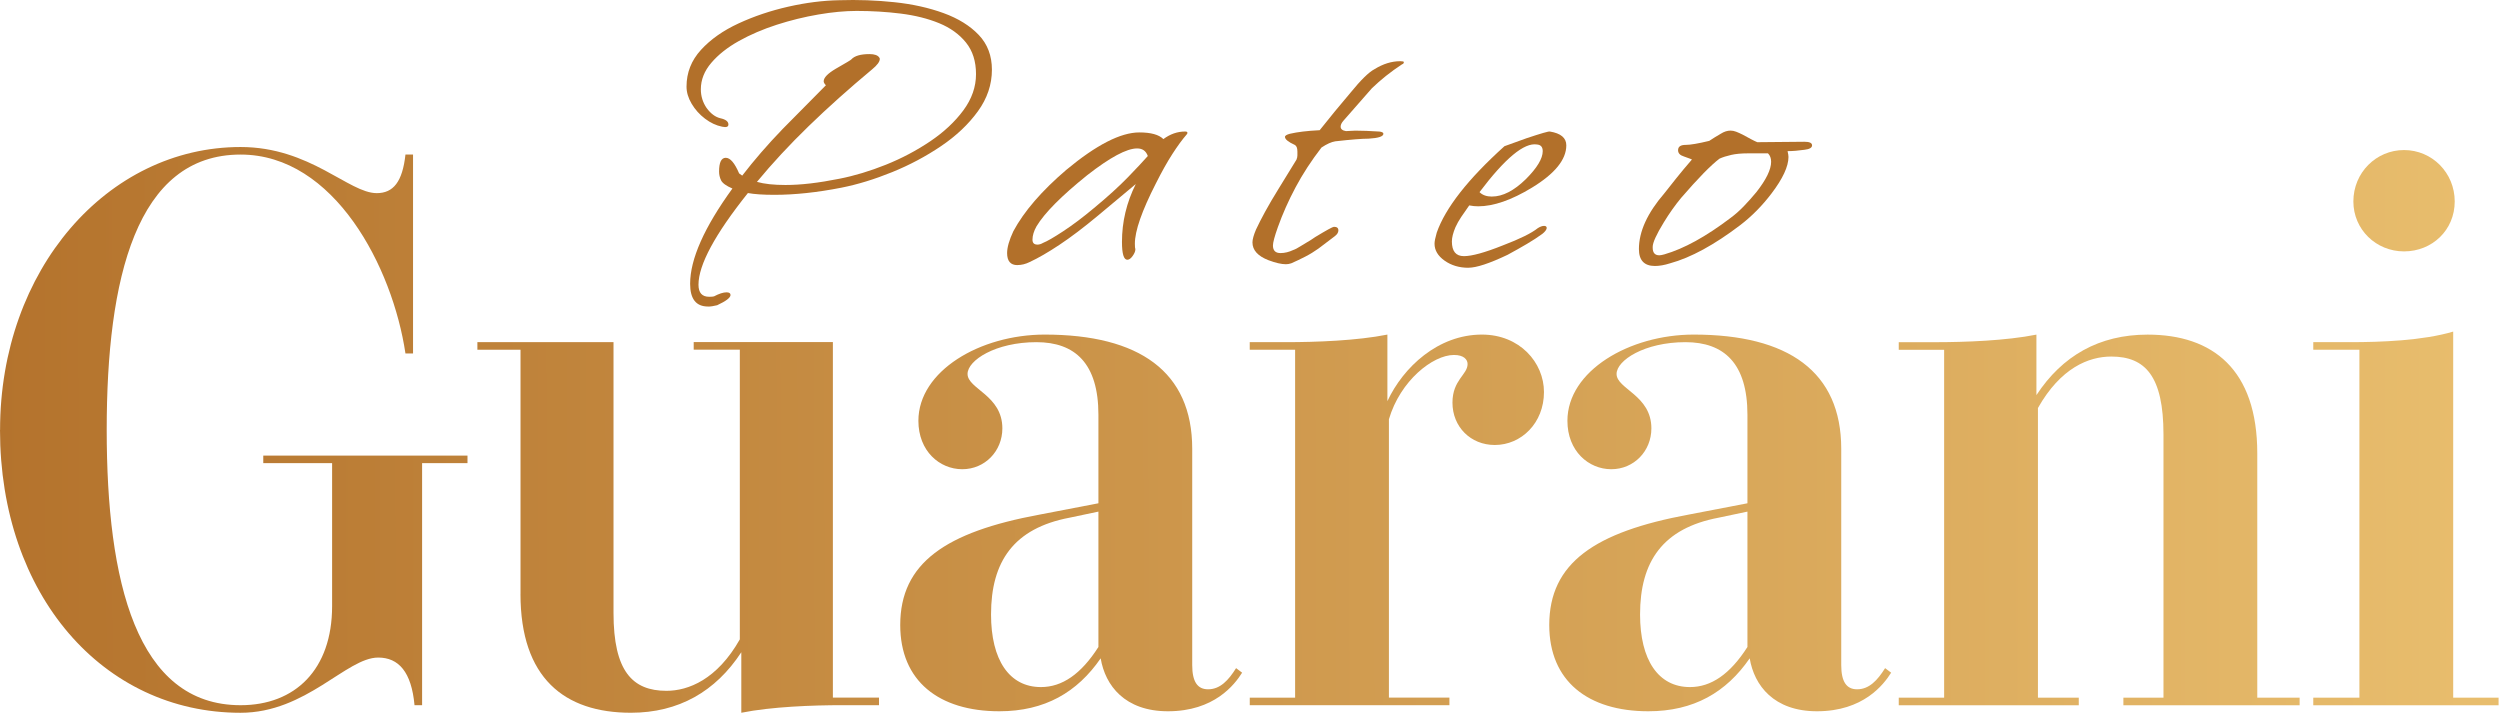
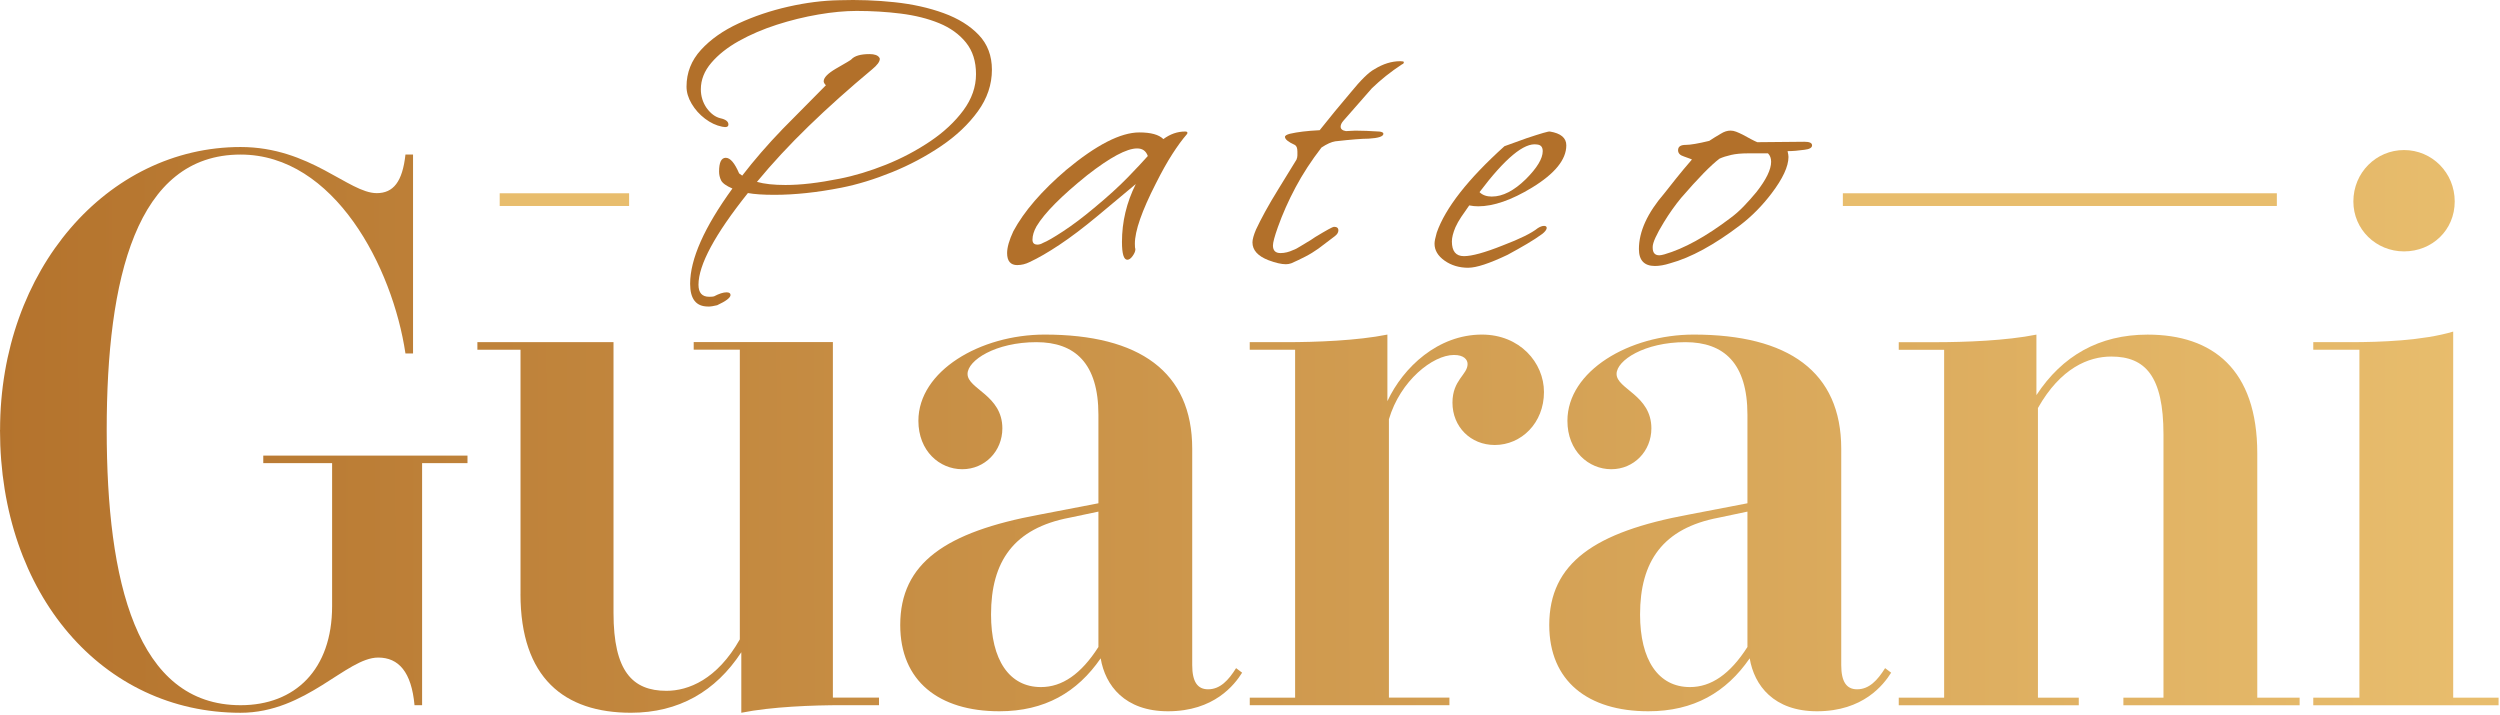
<svg xmlns="http://www.w3.org/2000/svg" width="742" height="212" viewBox="0 0 742 212" fill="none">
-   <path d="M0.02 127.594C0.02 80.004 31.9 43.634 71.41 43.634C92.06 43.634 103.51 57.324 111.81 57.324C116.75 57.324 119.45 53.954 120.34 45.874H122.59V104.914H120.34C116.53 79.324 99.24 45.874 71.41 45.874C40.43 45.874 31.67 82.694 31.67 127.594C31.67 172.494 40.43 209.304 71.41 209.304C87.57 209.304 98.57 198.754 98.57 179.894V137.464H78.14V135.214H138.75V137.464H125.28V209.304H123.03C122.13 199.424 118.31 195.164 112.25 195.164C102.82 195.164 90.92 211.554 71.39 211.554C30.53 211.554 0 176.534 0 127.594H0.02Z" fill="url(#paint0_linear_1723_42)" />
-   <path d="M154.49 176.304V103.794H141.69V101.544H182.09V181.914C182.09 199.204 187.7 205.034 197.8 205.034C204.31 205.034 212.84 201.664 219.58 189.764V103.784H205.89V101.534H247.2V207.044H260.89V209.294H250.11C241.13 209.294 229.01 209.744 220.02 211.544V193.584C212.39 205.254 201.39 211.544 187.25 211.544C167.5 211.544 154.48 201.214 154.48 176.294L154.49 176.304Z" fill="url(#paint1_linear_1723_42)" />
-   <path d="M326.68 195.394C319.72 205.494 310.07 211.104 296.6 211.104C278.64 211.104 267.19 202.124 267.19 185.514C267.19 167.104 280.66 157.904 308.5 152.744L326.01 149.374V123.104C326.01 107.834 319.05 101.554 307.6 101.554C295.48 101.554 287.17 106.944 287.17 110.984C287.17 115.474 297.5 117.264 297.5 127.144C297.5 133.874 292.34 139.264 285.6 139.264C278.86 139.264 272.58 133.874 272.58 124.894C272.58 110.074 290.99 99.304 310.07 99.304C338.13 99.304 353.85 110.304 353.85 133.204V197.404C353.85 202.344 355.42 204.584 358.56 204.584C362.15 204.584 364.62 201.894 366.87 198.304L368.66 199.654C366.41 203.244 360.36 211.104 346.66 211.104C333.86 211.104 328.03 203.474 326.68 195.394ZM308.95 203.924C315.23 203.924 320.85 200.104 326.01 192.024V151.844L317.48 153.644C300.87 156.784 294.14 166.664 294.14 182.374C294.14 195.844 299.53 203.924 308.95 203.924Z" fill="url(#paint2_linear_1723_42)" />
-   <path d="M370.92 207.064H384.39V103.804H370.92V101.554H381.7C390.68 101.554 402.8 101.104 411.78 99.304V119.064C416.49 108.964 426.82 99.304 439.84 99.304C451.06 99.304 458.25 107.614 458.25 116.364C458.25 125.564 451.51 132.074 443.66 132.074C436.48 132.074 431.09 126.684 431.09 119.504C431.09 112.774 435.58 111.194 435.58 108.054C435.58 106.704 434.45 105.354 431.54 105.354C425.26 105.354 415.6 112.984 412.23 124.434V207.044H430.19V209.294H370.93V207.044L370.92 207.064Z" fill="url(#paint3_linear_1723_42)" />
-   <path d="M519.31 195.394C512.35 205.494 502.7 211.104 489.23 211.104C471.27 211.104 459.82 202.124 459.82 185.514C459.82 167.104 473.29 157.904 501.13 152.744L518.64 149.374V123.104C518.64 107.834 511.68 101.554 500.23 101.554C488.11 101.554 479.8 106.944 479.8 110.984C479.8 115.474 490.13 117.264 490.13 127.144C490.13 133.874 484.97 139.264 478.23 139.264C471.49 139.264 465.21 133.874 465.21 124.894C465.21 110.074 483.62 99.304 502.7 99.304C530.76 99.304 546.48 110.304 546.48 133.204V197.404C546.48 202.344 548.05 204.584 551.19 204.584C554.78 204.584 557.25 201.894 559.5 198.304L561.29 199.654C559.04 203.244 552.99 211.104 539.29 211.104C526.49 211.104 520.66 203.474 519.31 195.394ZM501.58 203.924C507.86 203.924 513.48 200.104 518.64 192.024V151.844L510.11 153.644C493.5 156.784 486.77 166.664 486.77 182.374C486.77 195.844 492.16 203.924 501.58 203.924Z" fill="url(#paint4_linear_1723_42)" />
-   <path d="M630.22 207.064H642.12V128.944C642.12 111.654 636.73 105.824 626.63 105.824C619.9 105.824 611.59 109.194 604.86 121.094V207.074H616.98V209.324H563.55V207.074H577.02V103.814H563.55V101.564H574.33C583.31 101.564 595.43 101.114 604.41 99.314V117.274C612.05 105.604 623.04 99.314 637.41 99.314C656.72 99.314 669.96 109.644 669.96 134.564V207.074H682.53V209.324H630.22V207.074V207.064Z" fill="url(#paint5_linear_1723_42)" />
-   <path d="M686.58 207.064H700.27V103.804H686.58V101.554H697.58C706.56 101.554 719.13 101.104 728.11 98.414V207.064H741.58V209.314H686.58V207.064ZM698.48 59.794C698.48 51.264 705.22 44.534 713.52 44.534C721.82 44.534 728.56 51.264 728.56 59.794C728.56 68.324 721.83 74.614 713.52 74.614C705.21 74.614 698.48 68.104 698.48 59.794Z" fill="url(#paint6_linear_1723_42)" />
+   <path d="M0.02 127.594C0.02 80.004 31.9 43.634 71.41 43.634C92.06 43.634 103.51 57.324 111.81 57.324C116.75 57.324 119.45 53.954 120.34 45.874H122.59V104.914H120.34C116.53 79.324 99.24 45.874 71.41 45.874C40.43 45.874 31.67 82.694 31.67 127.594C31.67 172.494 40.43 209.304 71.41 209.304C87.57 209.304 98.57 198.754 98.57 179.894V137.464H78.14V135.214H138.75V137.464H125.28V209.304H123.03C122.13 199.424 118.31 195.164 112.25 195.164C102.82 195.164 90.92 211.554 71.39 211.554C30.53 211.554 0 176.534 0 127.594H0.02Z" fill="url(#paint0_linear_1724_92)" />
+   <path d="M154.49 176.304V103.794H141.69V101.544H182.09V181.914C182.09 199.204 187.7 205.034 197.8 205.034C204.31 205.034 212.84 201.664 219.58 189.764V103.784H205.89V101.534H247.2V207.044H260.89V209.294H250.11C241.13 209.294 229.01 209.744 220.02 211.544V193.584C212.39 205.254 201.39 211.544 187.25 211.544C167.5 211.544 154.48 201.214 154.48 176.294L154.49 176.304Z" fill="url(#paint1_linear_1724_92)" />
+   <path d="M326.68 195.394C319.72 205.494 310.07 211.104 296.6 211.104C278.64 211.104 267.19 202.124 267.19 185.514C267.19 167.104 280.66 157.904 308.5 152.744L326.01 149.374V123.104C326.01 107.834 319.05 101.554 307.6 101.554C295.48 101.554 287.17 106.944 287.17 110.984C287.17 115.474 297.5 117.264 297.5 127.144C297.5 133.874 292.34 139.264 285.6 139.264C278.86 139.264 272.58 133.874 272.58 124.894C272.58 110.074 290.99 99.304 310.07 99.304C338.13 99.304 353.85 110.304 353.85 133.204V197.404C353.85 202.344 355.42 204.584 358.56 204.584C362.15 204.584 364.62 201.894 366.87 198.304L368.66 199.654C366.41 203.244 360.36 211.104 346.66 211.104C333.86 211.104 328.03 203.474 326.68 195.394ZM308.95 203.924C315.23 203.924 320.85 200.104 326.01 192.024V151.844L317.48 153.644C300.87 156.784 294.14 166.664 294.14 182.374C294.14 195.844 299.53 203.924 308.95 203.924Z" fill="url(#paint2_linear_1724_92)" />
+   <path d="M370.92 207.064H384.39V103.804H370.92V101.554H381.7C390.68 101.554 402.8 101.104 411.78 99.304V119.064C416.49 108.964 426.82 99.304 439.84 99.304C451.06 99.304 458.25 107.614 458.25 116.364C458.25 125.564 451.51 132.074 443.66 132.074C436.48 132.074 431.09 126.684 431.09 119.504C431.09 112.774 435.58 111.194 435.58 108.054C435.58 106.704 434.45 105.354 431.54 105.354C425.26 105.354 415.6 112.984 412.23 124.434V207.044H430.19V209.294H370.93V207.044L370.92 207.064Z" fill="url(#paint3_linear_1724_92)" />
+   <path d="M519.31 195.394C512.35 205.494 502.7 211.104 489.23 211.104C471.27 211.104 459.82 202.124 459.82 185.514C459.82 167.104 473.29 157.904 501.13 152.744L518.64 149.374V123.104C518.64 107.834 511.68 101.554 500.23 101.554C488.11 101.554 479.8 106.944 479.8 110.984C479.8 115.474 490.13 117.264 490.13 127.144C490.13 133.874 484.97 139.264 478.23 139.264C471.49 139.264 465.21 133.874 465.21 124.894C465.21 110.074 483.62 99.304 502.7 99.304C530.76 99.304 546.48 110.304 546.48 133.204V197.404C546.48 202.344 548.05 204.584 551.19 204.584C554.78 204.584 557.25 201.894 559.5 198.304L561.29 199.654C559.04 203.244 552.99 211.104 539.29 211.104C526.49 211.104 520.66 203.474 519.31 195.394ZM501.58 203.924C507.86 203.924 513.48 200.104 518.64 192.024V151.844L510.11 153.644C493.5 156.784 486.77 166.664 486.77 182.374C486.77 195.844 492.16 203.924 501.58 203.924Z" fill="url(#paint4_linear_1724_92)" />
+   <path d="M630.22 207.064H642.12V128.944C642.12 111.654 636.73 105.824 626.63 105.824C619.9 105.824 611.59 109.194 604.86 121.094V207.074H616.98V209.324H563.55V207.074H577.02V103.814H563.55V101.564H574.33C583.31 101.564 595.43 101.114 604.41 99.314V117.274C612.05 105.604 623.04 99.314 637.41 99.314C656.72 99.314 669.96 109.644 669.96 134.564V207.074H682.53V209.324H630.22V207.074V207.064Z" fill="url(#paint5_linear_1724_92)" />
+   <path d="M686.58 207.064H700.27V103.804H686.58V101.554H697.58C706.56 101.554 719.13 101.104 728.11 98.414V207.064H741.58V209.314H686.58V207.064ZM698.48 59.794C698.48 51.264 705.22 44.534 713.52 44.534C721.82 44.534 728.56 51.264 728.56 59.794C728.56 68.324 721.83 74.614 713.52 74.614C705.21 74.614 698.48 68.104 698.48 59.794Z" fill="url(#paint6_linear_1724_92)" />
  <path d="M210.12 90.974C206.59 90.974 204.83 88.724 204.83 84.234C204.83 76.924 209.01 67.494 217.38 55.954C215.53 55.164 214.41 54.344 214.01 53.514C213.61 52.684 213.42 51.814 213.42 50.934C213.42 48.204 214.08 46.834 215.41 46.834C216.74 46.834 218.05 48.374 219.37 51.464L220.29 52.124C222.05 49.834 223.93 47.544 225.91 45.254C227.89 42.964 230.03 40.624 232.32 38.254L245.13 25.304C244.69 24.864 244.47 24.464 244.47 24.114C244.47 23.054 245.66 21.824 248.04 20.414C251.13 18.654 252.67 17.724 252.67 17.634C253.63 16.574 255.44 16.054 258.08 16.054C259.57 16.054 260.55 16.404 260.99 17.114C261.08 17.204 261.12 17.334 261.12 17.514C261.12 18.304 260.37 19.324 258.88 20.554C252.01 26.284 245.73 31.894 240.05 37.404C234.37 42.914 229.24 48.434 224.66 53.984C226.86 54.604 229.68 54.904 233.12 54.904C235.41 54.904 237.88 54.754 240.52 54.444C243.16 54.134 246.03 53.674 249.11 53.054C253.6 52.174 258.2 50.784 262.92 48.894C267.63 47.004 272.01 44.684 276.07 41.954C280.12 39.224 283.4 36.164 285.91 32.774C288.42 29.384 289.68 25.794 289.68 22.004C289.68 18.214 288.69 15.094 286.7 12.624C284.72 10.164 282.05 8.244 278.71 6.874C275.36 5.504 271.57 4.564 267.34 4.034C263.11 3.504 258.75 3.244 254.26 3.244C250.83 3.244 247.04 3.594 242.9 4.304C238.75 5.014 234.64 6.024 230.54 7.344C226.45 8.664 222.7 10.274 219.31 12.164C215.92 14.064 213.19 16.214 211.12 18.644C209.05 21.064 208.01 23.684 208.01 26.504C208.01 28.534 208.58 30.384 209.72 32.054C210.95 33.734 212.32 34.744 213.81 35.094C215.4 35.444 216.19 36.064 216.19 36.944C216.19 37.654 215.58 37.874 214.34 37.604C212.58 37.254 210.88 36.464 209.25 35.224C207.62 33.994 206.3 32.514 205.28 30.794C204.26 29.074 203.76 27.384 203.76 25.704C203.76 21.564 205.19 17.934 208.05 14.804C210.91 11.674 214.64 9.054 219.22 6.944C223.8 4.824 228.71 3.174 233.95 1.984C239.19 0.794 244.23 0.154 249.08 0.064C254.63 -0.116 260.09 0.084 265.46 0.654C270.84 1.224 275.7 2.304 280.06 3.894C284.42 5.484 287.9 7.644 290.5 10.374C293.1 13.104 294.4 16.544 294.4 20.684C294.4 25.094 293.01 29.214 290.23 33.044C287.46 36.874 283.82 40.314 279.33 43.354C274.84 46.394 269.99 48.974 264.8 51.084C259.6 53.194 254.58 54.744 249.73 55.704C246.11 56.414 242.66 56.944 239.35 57.294C236.05 57.644 232.9 57.824 229.91 57.824C228.23 57.824 226.74 57.784 225.42 57.694C224.09 57.604 222.95 57.474 221.98 57.294C212.2 69.534 207.31 78.614 207.31 84.514C207.31 86.894 208.37 88.084 210.48 88.084C211.19 88.084 211.67 88.044 211.93 87.954C213.43 87.164 214.66 86.764 215.63 86.764C216.42 86.764 216.82 87.034 216.82 87.554C216.82 88.344 215.5 89.364 212.85 90.594C211.79 90.864 210.87 90.994 210.08 90.994L210.12 90.974Z" fill="#B2702A" />
  <path d="M301.95 78.684C299.93 78.684 298.91 77.494 298.91 75.114C298.91 73.444 299.52 71.284 300.76 68.634C303.93 62.734 309.17 56.654 316.49 50.404C325.39 43.004 332.61 39.304 338.16 39.304C341.59 39.304 343.97 39.964 345.29 41.284C347.31 39.784 349.47 39.034 351.77 39.034C352.21 39.034 352.43 39.164 352.43 39.434C352.43 39.614 352.34 39.784 352.16 39.964C350.93 41.374 349.54 43.264 348 45.644C346.46 48.024 344.81 50.974 343.04 54.494C338.9 62.604 336.83 68.544 336.83 72.334C336.83 73.214 336.88 73.744 336.97 73.924V74.054C336.97 74.584 336.7 75.224 336.17 75.974C335.64 76.724 335.11 77.094 334.59 77.094C333.53 77.094 333 75.334 333 71.804C333 65.814 334.37 60.094 337.1 54.624L325.87 64.004C321.64 67.524 317.83 70.414 314.44 72.664C311.05 74.914 308.12 76.604 305.65 77.754C304.41 78.374 303.18 78.674 301.95 78.674V78.684ZM307.9 72.604C308.43 72.604 309 72.434 309.61 72.074C310.75 71.634 312.74 70.484 315.56 68.634C318.38 66.784 321.42 64.494 324.68 61.764C328.73 58.414 332.1 55.354 334.79 52.584C337.47 49.814 339.43 47.714 340.67 46.304C340.14 44.804 339.09 44.054 337.5 44.054C334.41 44.054 329.49 46.694 322.7 51.984C315.03 58.154 310.01 63.214 307.63 67.184C306.84 68.594 306.44 69.914 306.44 71.144C306.44 72.114 306.93 72.594 307.89 72.594L307.9 72.604Z" fill="#B2702A" />
  <path d="M381.64 78.424C380.32 78.424 378.6 78.024 376.49 77.234C373.32 76.004 371.73 74.244 371.73 71.944C371.73 71.064 372.08 69.784 372.79 68.114C373.49 66.614 374.39 64.854 375.49 62.834C376.59 60.814 377.94 58.514 379.52 55.964L384.8 47.374C384.98 46.934 385.07 46.514 385.07 46.114V44.984C385.07 43.924 384.8 43.264 384.28 43.004C382.34 42.124 381.38 41.334 381.38 40.624C381.38 40.274 381.86 39.964 382.83 39.704C383.97 39.434 385.27 39.224 386.72 39.044C388.17 38.874 389.83 38.734 391.68 38.644C394.76 34.764 397.8 31.064 400.8 27.544C403.88 23.754 406.26 21.424 407.93 20.544C410.49 18.954 413.04 18.164 415.6 18.164C416.3 18.164 416.66 18.254 416.66 18.424C416.66 18.774 416.48 18.994 416.13 19.084C412.78 21.284 409.79 23.664 407.15 26.224L398.69 35.874C398.16 36.494 397.9 37.064 397.9 37.594C397.9 38.304 398.43 38.744 399.49 38.914C399.93 38.914 400.37 38.894 400.81 38.844C401.25 38.804 401.73 38.774 402.26 38.774C403.23 38.774 404.33 38.794 405.57 38.844C406.8 38.894 408.08 38.954 409.4 39.044C410.19 39.134 410.59 39.354 410.59 39.704C410.59 40.494 409.14 40.984 406.23 41.154C404.29 41.154 400.98 41.414 396.31 41.944C395.17 42.124 393.8 42.734 392.21 43.794C389.22 47.674 386.66 51.594 384.55 55.554C382.43 59.524 380.67 63.484 379.26 67.444C378.29 70.174 377.81 71.984 377.81 72.864C377.81 74.364 378.56 75.114 380.05 75.114C381.29 75.114 382.57 74.804 383.88 74.184C384.41 74.014 385.16 73.614 386.13 72.994C386.66 72.644 387.27 72.274 387.98 71.874C388.69 71.474 389.48 70.974 390.36 70.354C393.71 68.324 395.56 67.314 395.91 67.314C396.79 67.314 397.23 67.664 397.23 68.374C397.23 68.994 396.88 69.564 396.18 70.094L391.29 73.794C390.06 74.674 388.76 75.474 387.39 76.174C386.02 76.884 384.63 77.544 383.23 78.154C382.7 78.334 382.17 78.424 381.64 78.424Z" fill="#B2702A" />
  <path d="M435.82 79.474C433.09 79.474 430.73 78.764 428.74 77.354C426.76 75.944 425.77 74.274 425.77 72.334C425.77 71.634 425.99 70.534 426.43 69.034C428.99 61.724 435.68 53.174 446.52 43.394L453.12 41.014C457.35 39.604 459.64 38.944 459.99 39.034C463.25 39.564 464.88 40.924 464.88 43.134C464.88 47.364 461.49 51.544 454.7 55.684C448.62 59.384 443.29 61.234 438.71 61.234C438.27 61.234 437.83 61.214 437.39 61.164C436.95 61.124 436.51 61.054 436.07 60.964C435.19 62.194 434.39 63.344 433.69 64.394C432.99 65.454 432.41 66.464 431.98 67.434C431.27 69.114 430.92 70.524 430.92 71.664C430.92 74.574 432.11 76.024 434.49 76.024C436.87 76.024 440.7 74.964 445.99 72.854C451.1 70.914 454.58 69.194 456.43 67.704C457.14 67.264 457.76 67.044 458.28 67.044C458.8 67.044 459.07 67.264 459.07 67.704C458.98 68.234 458.54 68.804 457.75 69.424C456.42 70.394 454.91 71.384 453.19 72.394C451.47 73.404 449.55 74.494 447.44 75.634C442.06 78.194 438.19 79.464 435.81 79.464L435.82 79.474ZM442.82 58.334C445.99 58.334 449.35 56.614 452.86 53.184C456.21 49.834 457.88 47.064 457.88 44.864C457.88 43.634 457.31 42.974 456.17 42.884C452.38 42.264 446.7 46.984 439.12 57.024C439.99 57.904 441.23 58.344 442.82 58.344V58.334Z" fill="#B2702A" />
  <path d="M491.19 78.944C488.02 78.944 486.43 77.274 486.43 73.924C486.43 68.724 488.94 63.224 493.96 57.404C494.93 56.174 496.1 54.694 497.46 52.984C498.83 51.264 500.39 49.394 502.15 47.364C502.33 47.364 501.53 47.054 499.77 46.434C498.62 46.084 498.05 45.464 498.05 44.584C498.05 43.524 498.8 43.004 500.3 43.004C501.71 43.004 504.04 42.604 507.3 41.814C507.83 41.464 508.38 41.114 508.95 40.754C509.52 40.404 510.11 40.054 510.73 39.694C511.7 39.074 512.67 38.764 513.64 38.764C514.17 38.764 514.72 38.874 515.29 39.094C515.86 39.314 516.5 39.604 517.21 39.954C518.18 40.484 519.04 40.944 519.78 41.344C520.53 41.744 521.13 42.024 521.57 42.204L535.57 42.074C537.06 42.074 537.82 42.424 537.82 43.134C537.82 43.844 537.07 44.284 535.57 44.454C533.72 44.724 532.04 44.854 530.55 44.854C530.64 45.204 530.7 45.534 530.75 45.844C530.79 46.154 530.82 46.394 530.82 46.574C530.82 49.394 529.14 53.004 525.8 57.404C523.07 61.014 519.98 64.144 516.55 66.784C508.8 72.684 501.83 76.474 495.67 78.154C494 78.684 492.5 78.944 491.18 78.944H491.19ZM492.5 75.774C492.68 75.774 492.87 75.754 493.1 75.704C493.32 75.664 493.6 75.594 493.95 75.504C499.77 73.834 506.33 70.224 513.64 64.674C514.96 63.704 516.26 62.554 517.54 61.234C518.81 59.914 520.07 58.504 521.31 57.004C524.21 53.304 525.67 50.314 525.67 48.024C525.67 46.964 525.36 46.134 524.74 45.514H518.79C516.85 45.514 515.2 45.664 513.84 45.974C512.47 46.284 511.3 46.654 510.34 47.094C507.78 49.034 503.99 52.914 498.97 58.724C497.21 60.844 495.49 63.264 493.82 65.994C491.61 69.604 490.52 72.024 490.52 73.264V73.524C490.52 75.024 491.18 75.774 492.5 75.774Z" fill="#B2702A" />
+   <path d="M186.72 57.364H148.31V61.134H186.72V57.364Z" fill="#E8BD6D" />
+   <path d="M675.77 57.364H546.96V61.134H675.77V57.364Z" fill="#E8BD6D" />
  <defs>
-     <linearGradient id="paint0_linear_1723_42" x1="-31.25" y1="127.834" x2="732.74" y2="126.014" gradientUnits="userSpaceOnUse">
+     <linearGradient id="paint0_linear_1724_92" x1="-31.25" y1="127.834" x2="732.74" y2="126.014" gradientUnits="userSpaceOnUse">
      <stop stop-color="#B2702A" />
      <stop offset="1" stop-color="#E8BD6D" />
    </linearGradient>
-     <linearGradient id="paint1_linear_1723_42" x1="-31.18" y1="157.064" x2="732.81" y2="155.234" gradientUnits="userSpaceOnUse">
+     <linearGradient id="paint1_linear_1724_92" x1="-31.18" y1="157.064" x2="732.81" y2="155.234" gradientUnits="userSpaceOnUse">
      <stop stop-color="#B2702A" />
      <stop offset="1" stop-color="#E8BD6D" />
    </linearGradient>
-     <linearGradient id="paint2_linear_1723_42" x1="-31.18" y1="156.064" x2="732.81" y2="154.244" gradientUnits="userSpaceOnUse">
+     <linearGradient id="paint2_linear_1724_92" x1="-31.18" y1="156.064" x2="732.81" y2="154.244" gradientUnits="userSpaceOnUse">
      <stop stop-color="#B2702A" />
      <stop offset="1" stop-color="#E8BD6D" />
    </linearGradient>
-     <linearGradient id="paint3_linear_1723_42" x1="-31.18" y1="155.384" x2="732.81" y2="153.564" gradientUnits="userSpaceOnUse">
+     <linearGradient id="paint3_linear_1724_92" x1="-31.18" y1="155.384" x2="732.81" y2="153.564" gradientUnits="userSpaceOnUse">
      <stop stop-color="#B2702A" />
      <stop offset="1" stop-color="#E8BD6D" />
    </linearGradient>
-     <linearGradient id="paint4_linear_1723_42" x1="-31.18" y1="156.524" x2="732.81" y2="154.704" gradientUnits="userSpaceOnUse">
+     <linearGradient id="paint4_linear_1724_92" x1="-31.18" y1="156.524" x2="732.81" y2="154.704" gradientUnits="userSpaceOnUse">
      <stop stop-color="#B2702A" />
      <stop offset="1" stop-color="#E8BD6D" />
    </linearGradient>
-     <linearGradient id="paint5_linear_1723_42" x1="-31.18" y1="155.914" x2="732.81" y2="154.094" gradientUnits="userSpaceOnUse">
+     <linearGradient id="paint5_linear_1724_92" x1="-31.18" y1="155.914" x2="732.81" y2="154.094" gradientUnits="userSpaceOnUse">
      <stop stop-color="#B2702A" />
      <stop offset="1" stop-color="#E8BD6D" />
    </linearGradient>
-     <linearGradient id="paint6_linear_1723_42" x1="-31.25" y1="128.734" x2="732.75" y2="126.904" gradientUnits="userSpaceOnUse">
+     <linearGradient id="paint6_linear_1724_92" x1="-31.25" y1="128.734" x2="732.75" y2="126.904" gradientUnits="userSpaceOnUse">
      <stop stop-color="#B2702A" />
      <stop offset="1" stop-color="#E8BD6D" />
    </linearGradient>
  </defs>
</svg>
